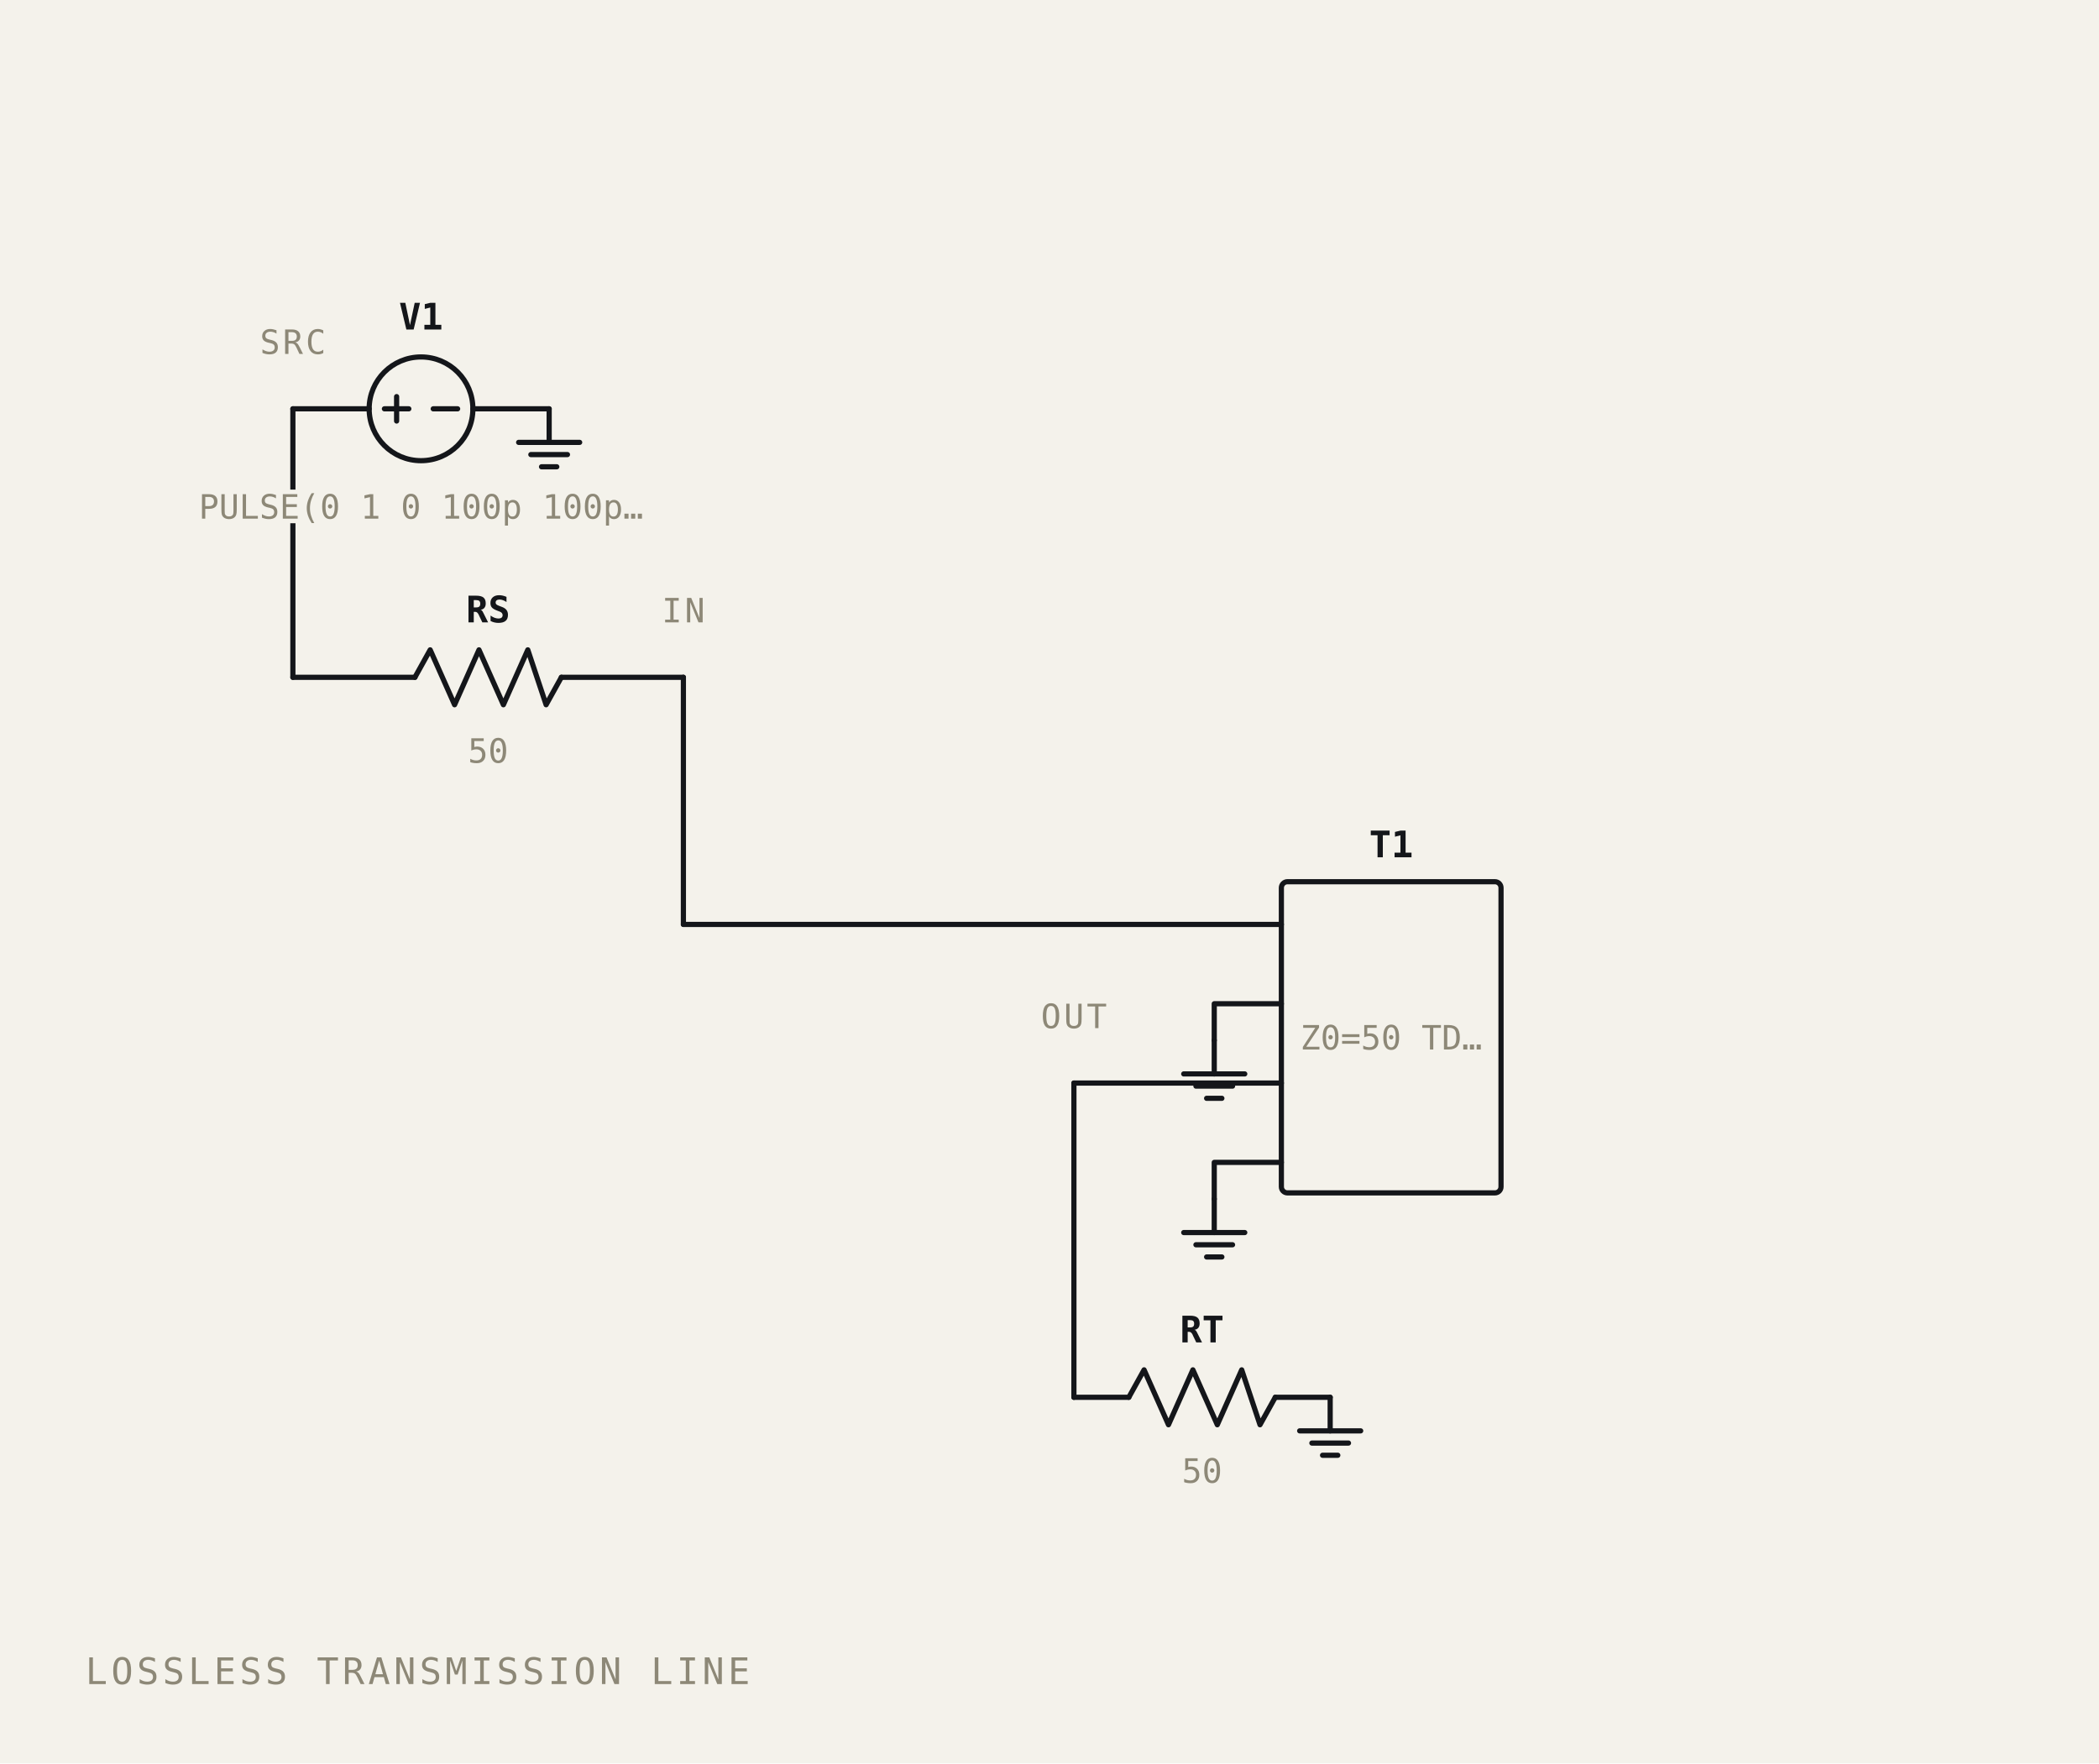
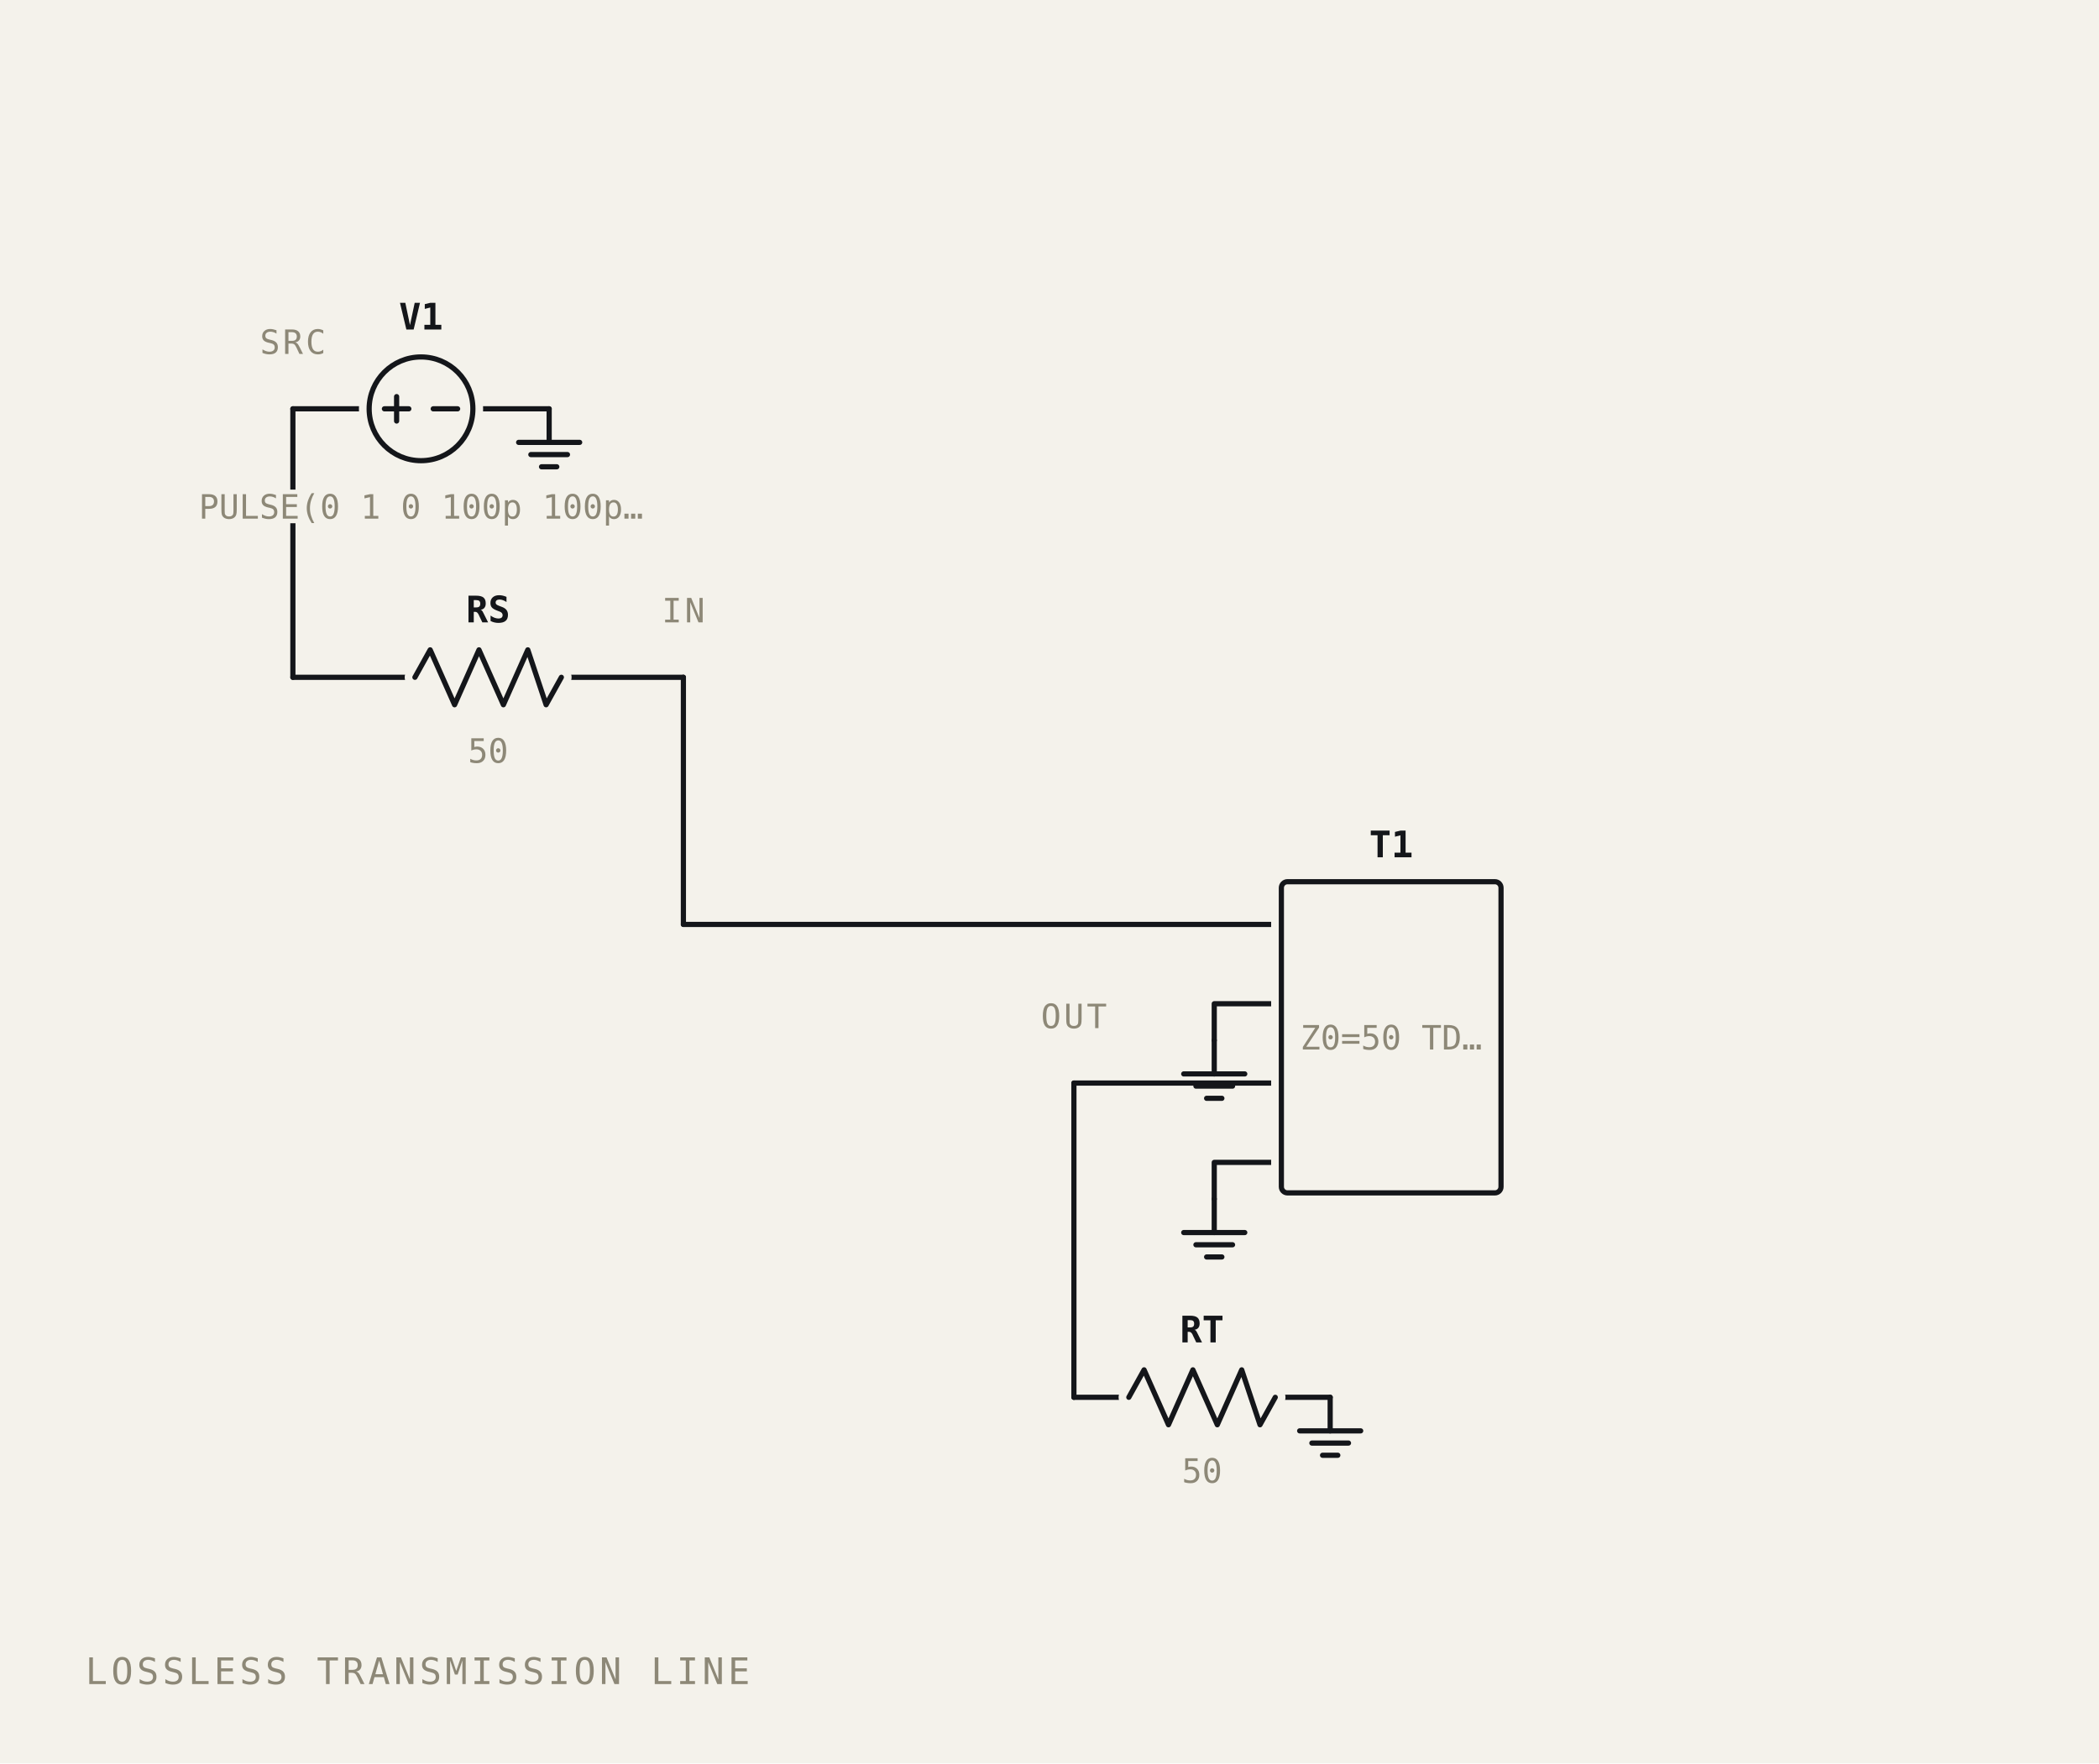
<svg xmlns="http://www.w3.org/2000/svg" width="688" height="578" viewBox="0 0 688 578">
  <rect width="688" height="578" fill="#f4f2eb" />
  <path d="M 96 134 L 96 222" fill="none" stroke="#14161a" stroke-width="1.7" stroke-linecap="round" stroke-linejoin="round" />
  <path d="M 224 222 L 224 303" fill="none" stroke="#14161a" stroke-width="1.7" stroke-linecap="round" stroke-linejoin="round" />
  <path d="M 352 355 L 352 458" fill="none" stroke="#14161a" stroke-width="1.7" stroke-linecap="round" stroke-linejoin="round" />
  <path d="M 96 134 L 121 134" fill="none" stroke="#14161a" stroke-width="1.7" stroke-linecap="round" stroke-linejoin="round" />
  <path d="M 155 134 L 180 134" fill="none" stroke="#14161a" stroke-width="1.7" stroke-linecap="round" stroke-linejoin="round" />
  <path d="M 96 222 L 136 222" fill="none" stroke="#14161a" stroke-width="1.7" stroke-linecap="round" stroke-linejoin="round" />
  <path d="M 184 222 L 224 222" fill="none" stroke="#14161a" stroke-width="1.7" stroke-linecap="round" stroke-linejoin="round" />
  <path d="M 420 303 L 224 303" fill="none" stroke="#14161a" stroke-width="1.7" stroke-linecap="round" stroke-linejoin="round" />
  <path d="M 420 329 L 398 329 L 398 341" fill="none" stroke="#14161a" stroke-width="1.7" stroke-linecap="round" stroke-linejoin="round" />
  <path d="M 420 355 L 352 355" fill="none" stroke="#14161a" stroke-width="1.7" stroke-linecap="round" stroke-linejoin="round" />
  <path d="M 420 381 L 398 381 L 398 393" fill="none" stroke="#14161a" stroke-width="1.7" stroke-linecap="round" stroke-linejoin="round" />
  <path d="M 352 458 L 370 458" fill="none" stroke="#14161a" stroke-width="1.7" stroke-linecap="round" stroke-linejoin="round" />
  <path d="M 418 458 L 436 458" fill="none" stroke="#14161a" stroke-width="1.7" stroke-linecap="round" stroke-linejoin="round" />
  <path d="M 180 134 L 180 145" fill="none" stroke="#14161a" stroke-width="1.7" stroke-linecap="round" stroke-linejoin="round" />
  <path d="M 170 145 L 190 145" fill="none" stroke="#14161a" stroke-width="1.7" stroke-linecap="round" stroke-linejoin="round" />
  <path d="M 174 149 L 186 149" fill="none" stroke="#14161a" stroke-width="1.7" stroke-linecap="round" stroke-linejoin="round" />
  <path d="M 177.5 153 L 182.5 153" fill="none" stroke="#14161a" stroke-width="1.7" stroke-linecap="round" stroke-linejoin="round" />
  <path d="M 398 341 L 398 352" fill="none" stroke="#14161a" stroke-width="1.7" stroke-linecap="round" stroke-linejoin="round" />
  <path d="M 388 352 L 408 352" fill="none" stroke="#14161a" stroke-width="1.7" stroke-linecap="round" stroke-linejoin="round" />
  <path d="M 392 356 L 404 356" fill="none" stroke="#14161a" stroke-width="1.7" stroke-linecap="round" stroke-linejoin="round" />
  <path d="M 395.5 360 L 400.5 360" fill="none" stroke="#14161a" stroke-width="1.7" stroke-linecap="round" stroke-linejoin="round" />
  <path d="M 398 393 L 398 404" fill="none" stroke="#14161a" stroke-width="1.7" stroke-linecap="round" stroke-linejoin="round" />
  <path d="M 388 404 L 408 404" fill="none" stroke="#14161a" stroke-width="1.7" stroke-linecap="round" stroke-linejoin="round" />
  <path d="M 392 408 L 404 408" fill="none" stroke="#14161a" stroke-width="1.7" stroke-linecap="round" stroke-linejoin="round" />
  <path d="M 395.5 412 L 400.5 412" fill="none" stroke="#14161a" stroke-width="1.7" stroke-linecap="round" stroke-linejoin="round" />
  <path d="M 436 458 L 436 469" fill="none" stroke="#14161a" stroke-width="1.7" stroke-linecap="round" stroke-linejoin="round" />
  <path d="M 426 469 L 446 469" fill="none" stroke="#14161a" stroke-width="1.7" stroke-linecap="round" stroke-linejoin="round" />
  <path d="M 430 473 L 442 473" fill="none" stroke="#14161a" stroke-width="1.7" stroke-linecap="round" stroke-linejoin="round" />
  <path d="M 433.5 477 L 438.5 477" fill="none" stroke="#14161a" stroke-width="1.7" stroke-linecap="round" stroke-linejoin="round" />
+   <circle cx="138" cy="134" r="17" fill="none" stroke="#f4f2eb" stroke-width="6.7" />
+   <path d="M 126 134 L 134 134 M 130 130 L 130 138" fill="none" stroke="#f4f2eb" stroke-width="6.7" stroke-linecap="round" stroke-linejoin="round" />
+   <path d="M 142 134 L 150 134" fill="none" stroke="#f4f2eb" stroke-width="6.7" stroke-linecap="round" stroke-linejoin="round" />
+   <path d="M 136 222 L 141 213 L 149 231 L 157 213 L 165 231 L 173 213 L 179 231 L 184 222" fill="none" stroke="#f4f2eb" stroke-width="6.7" stroke-linecap="round" stroke-linejoin="round" />
+   <rect x="420" y="289" width="72" height="102" rx="2" fill="#f4f2eb" stroke="#f4f2eb" stroke-width="6.7" />
+   <path d="M 370 458 L 375 449 L 383 467 L 391 449 L 399 467 L 407 449 L 413 467 L 418 458" fill="none" stroke="#f4f2eb" stroke-width="6.7" stroke-linecap="round" stroke-linejoin="round" />
  <circle cx="138" cy="134" r="17" fill="none" stroke="#14161a" stroke-width="1.7" />
  <path d="M 126 134 L 134 134 M 130 130 L 130 138" fill="none" stroke="#14161a" stroke-width="1.7" stroke-linecap="round" stroke-linejoin="round" />
  <path d="M 142 134 L 150 134" fill="none" stroke="#14161a" stroke-width="1.7" stroke-linecap="round" stroke-linejoin="round" />
  <path d="M 136 222 L 141 213 L 149 231 L 157 213 L 165 231 L 173 213 L 179 231 L 184 222" fill="none" stroke="#14161a" stroke-width="1.7" stroke-linecap="round" stroke-linejoin="round" />
  <rect x="420" y="289" width="72" height="102" rx="2" fill="none" stroke="#14161a" stroke-width="1.7" />
  <path d="M 370 458 L 375 449 L 383 467 L 391 449 L 399 467 L 407 449 L 413 467 L 418 458" fill="none" stroke="#14161a" stroke-width="1.7" stroke-linecap="round" stroke-linejoin="round" />
  <text x="138" y="108" text-anchor="middle" font-family="ui-monospace, SFMono-Regular, Menlo, Consolas, monospace" font-size="12" stroke="#f4f2eb" stroke-width="3" paint-order="stroke" stroke-linejoin="round" font-weight="600" fill="#14161a">V1</text>
  <text x="138" y="170" text-anchor="middle" font-family="ui-monospace, SFMono-Regular, Menlo, Consolas, monospace" font-size="11" stroke="#f4f2eb" stroke-width="3" paint-order="stroke" stroke-linejoin="round" fill="#8d8877">PULSE(0 1 0 100p 100p…</text>
  <text x="160" y="204" text-anchor="middle" font-family="ui-monospace, SFMono-Regular, Menlo, Consolas, monospace" font-size="12" stroke="#f4f2eb" stroke-width="3" paint-order="stroke" stroke-linejoin="round" font-weight="600" fill="#14161a">RS</text>
  <text x="160" y="250" text-anchor="middle" font-family="ui-monospace, SFMono-Regular, Menlo, Consolas, monospace" font-size="11" stroke="#f4f2eb" stroke-width="3" paint-order="stroke" stroke-linejoin="round" fill="#8d8877">50</text>
  <text x="456" y="344" text-anchor="middle" font-family="ui-monospace, SFMono-Regular, Menlo, Consolas, monospace" font-size="11" stroke="#f4f2eb" stroke-width="3" paint-order="stroke" stroke-linejoin="round" fill="#8d8877">Z0=50 TD…</text>
  <text x="456" y="281" text-anchor="middle" font-family="ui-monospace, SFMono-Regular, Menlo, Consolas, monospace" font-size="12" stroke="#f4f2eb" stroke-width="3" paint-order="stroke" stroke-linejoin="round" font-weight="600" fill="#14161a">T1</text>
  <text x="394" y="440" text-anchor="middle" font-family="ui-monospace, SFMono-Regular, Menlo, Consolas, monospace" font-size="12" stroke="#f4f2eb" stroke-width="3" paint-order="stroke" stroke-linejoin="round" font-weight="600" fill="#14161a">RT</text>
  <text x="394" y="486" text-anchor="middle" font-family="ui-monospace, SFMono-Regular, Menlo, Consolas, monospace" font-size="11" stroke="#f4f2eb" stroke-width="3" paint-order="stroke" stroke-linejoin="round" fill="#8d8877">50</text>
  <text x="96" y="116" text-anchor="middle" font-family="ui-monospace, SFMono-Regular, Menlo, Consolas, monospace" font-size="11" stroke="#f4f2eb" stroke-width="3" paint-order="stroke" stroke-linejoin="round" letter-spacing="0.08em" fill="#8d8877">SRC</text>
  <text x="224" y="204" text-anchor="middle" font-family="ui-monospace, SFMono-Regular, Menlo, Consolas, monospace" font-size="11" stroke="#f4f2eb" stroke-width="3" paint-order="stroke" stroke-linejoin="round" letter-spacing="0.08em" fill="#8d8877">IN</text>
  <text x="352" y="337" text-anchor="middle" font-family="ui-monospace, SFMono-Regular, Menlo, Consolas, monospace" font-size="11" stroke="#f4f2eb" stroke-width="3" paint-order="stroke" stroke-linejoin="round" letter-spacing="0.08em" fill="#8d8877">OUT</text>
  <text x="28" y="552" text-anchor="start" font-family="ui-monospace, SFMono-Regular, Menlo, Consolas, monospace" font-size="12" stroke="#f4f2eb" stroke-width="3" paint-order="stroke" stroke-linejoin="round" letter-spacing="0.1em" fill="#8d8877">LOSSLESS TRANSMISSION LINE</text>
</svg>
